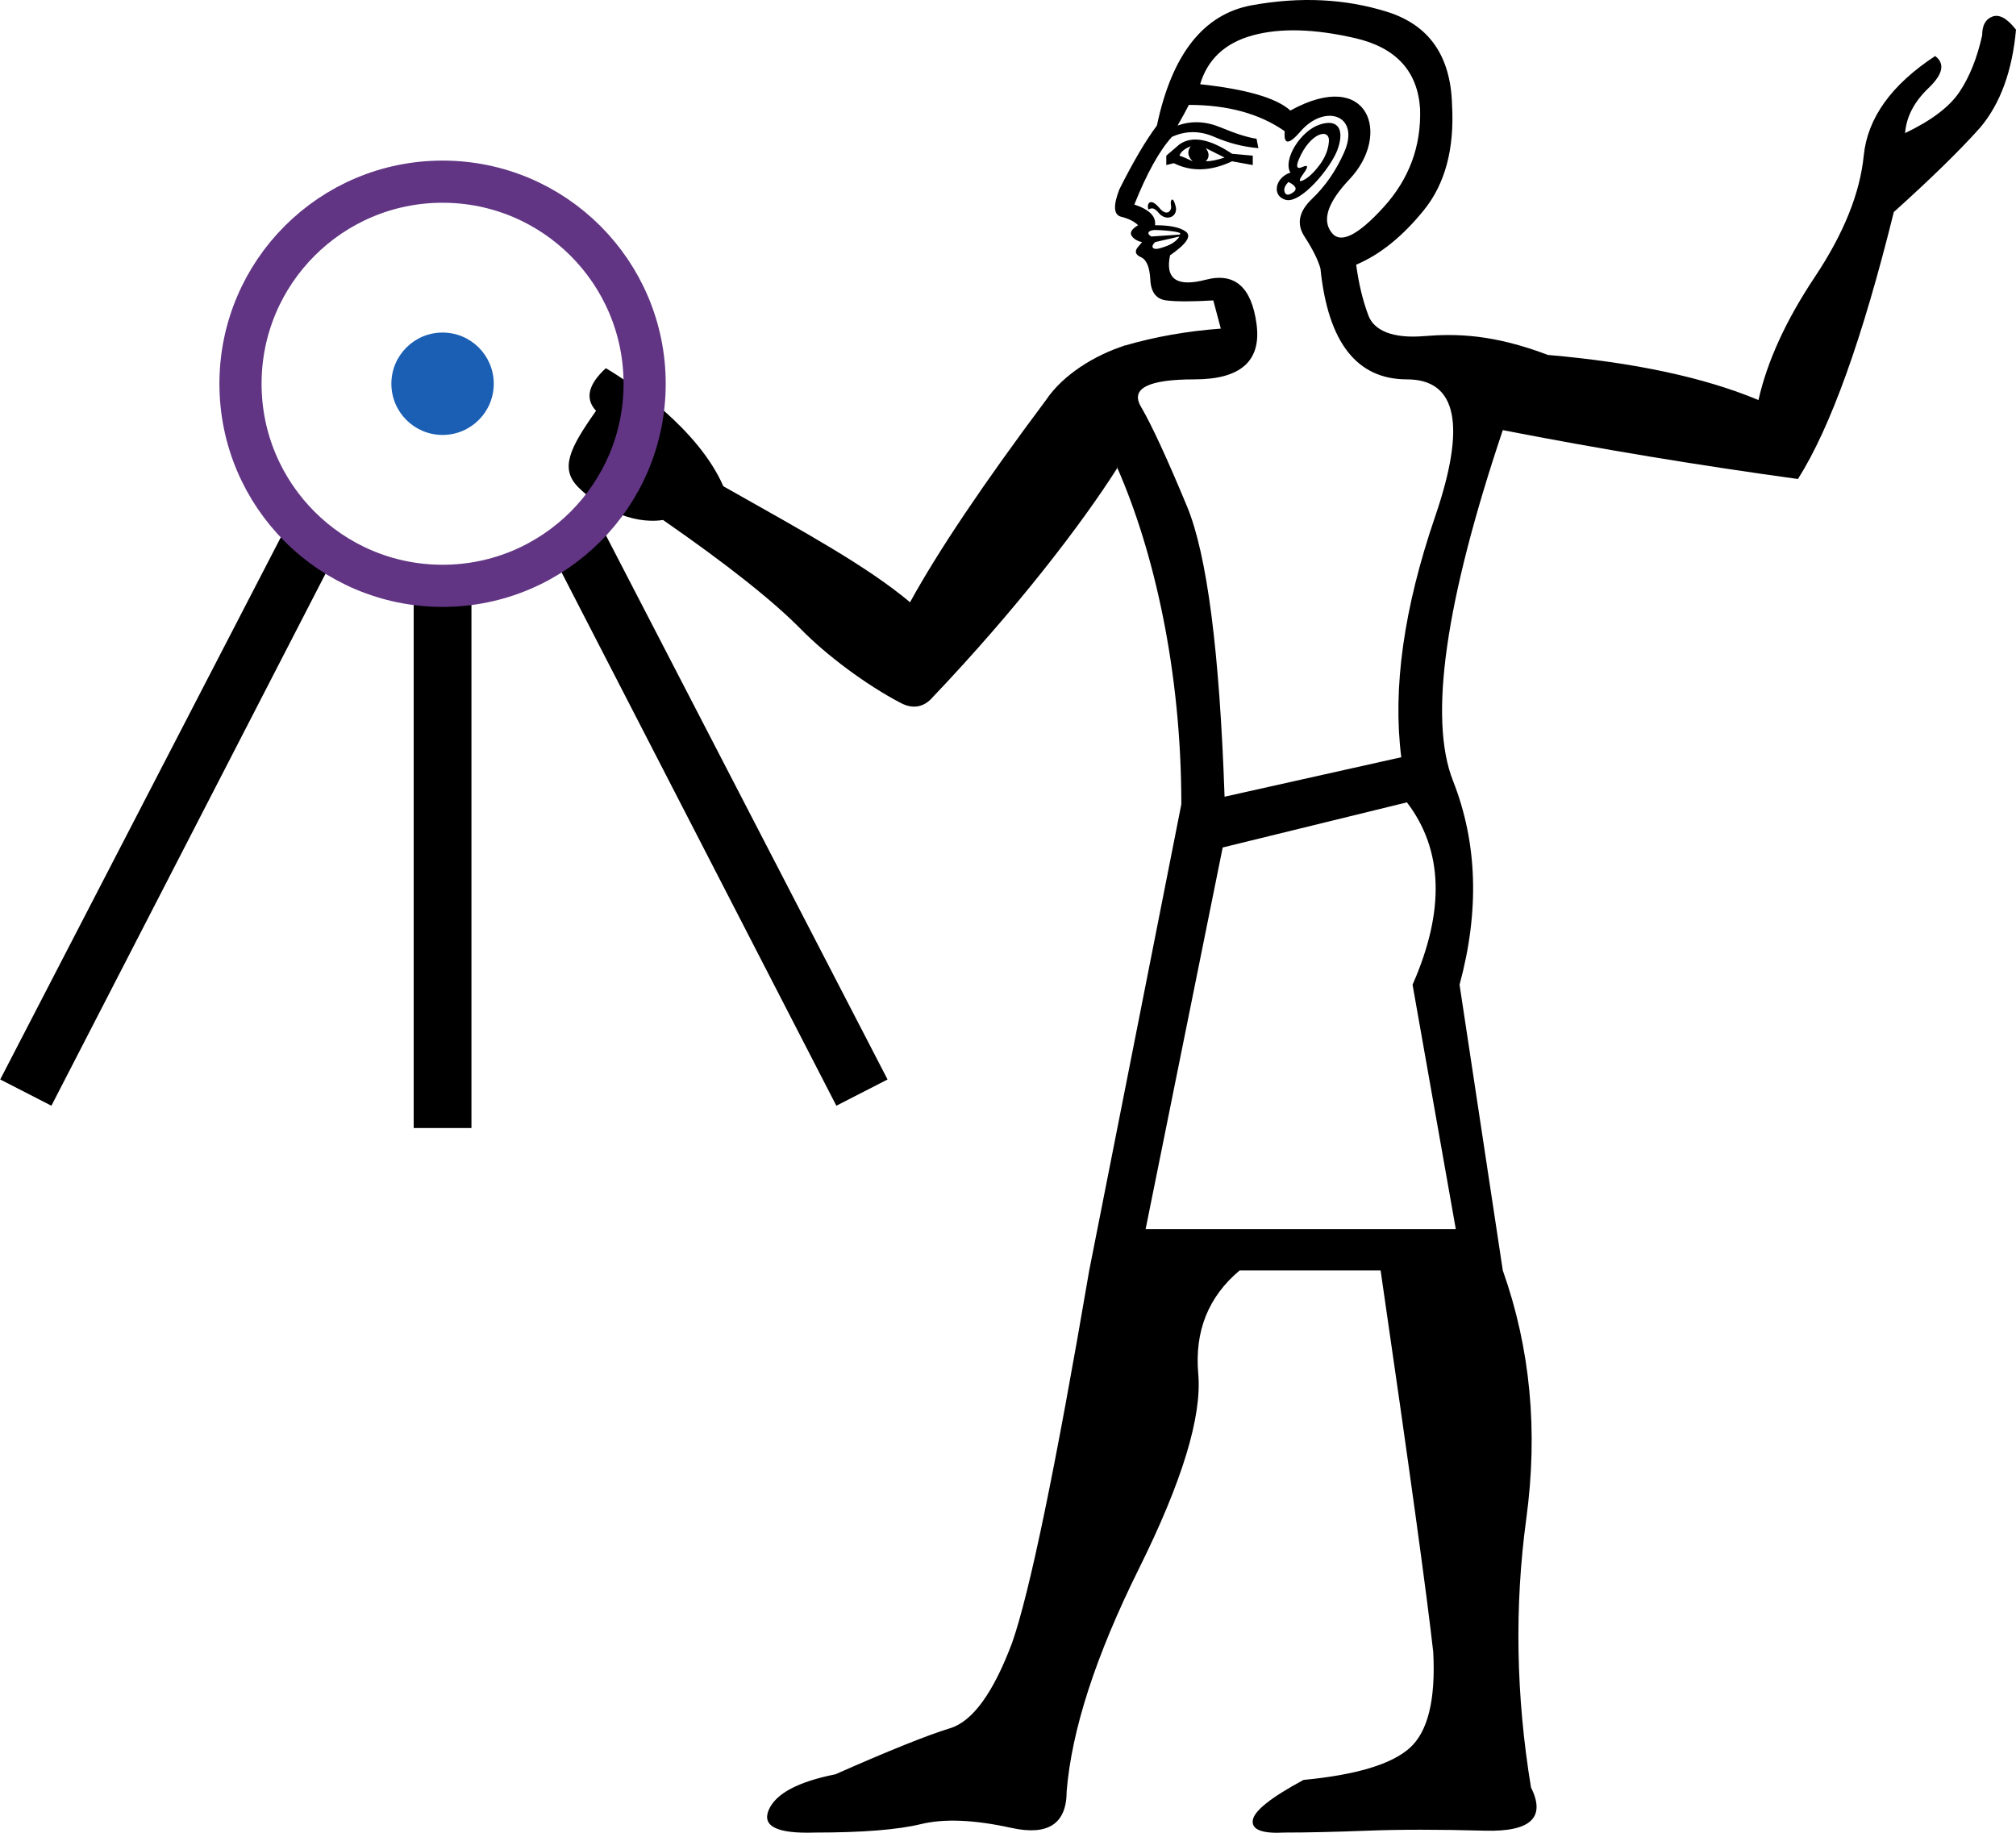
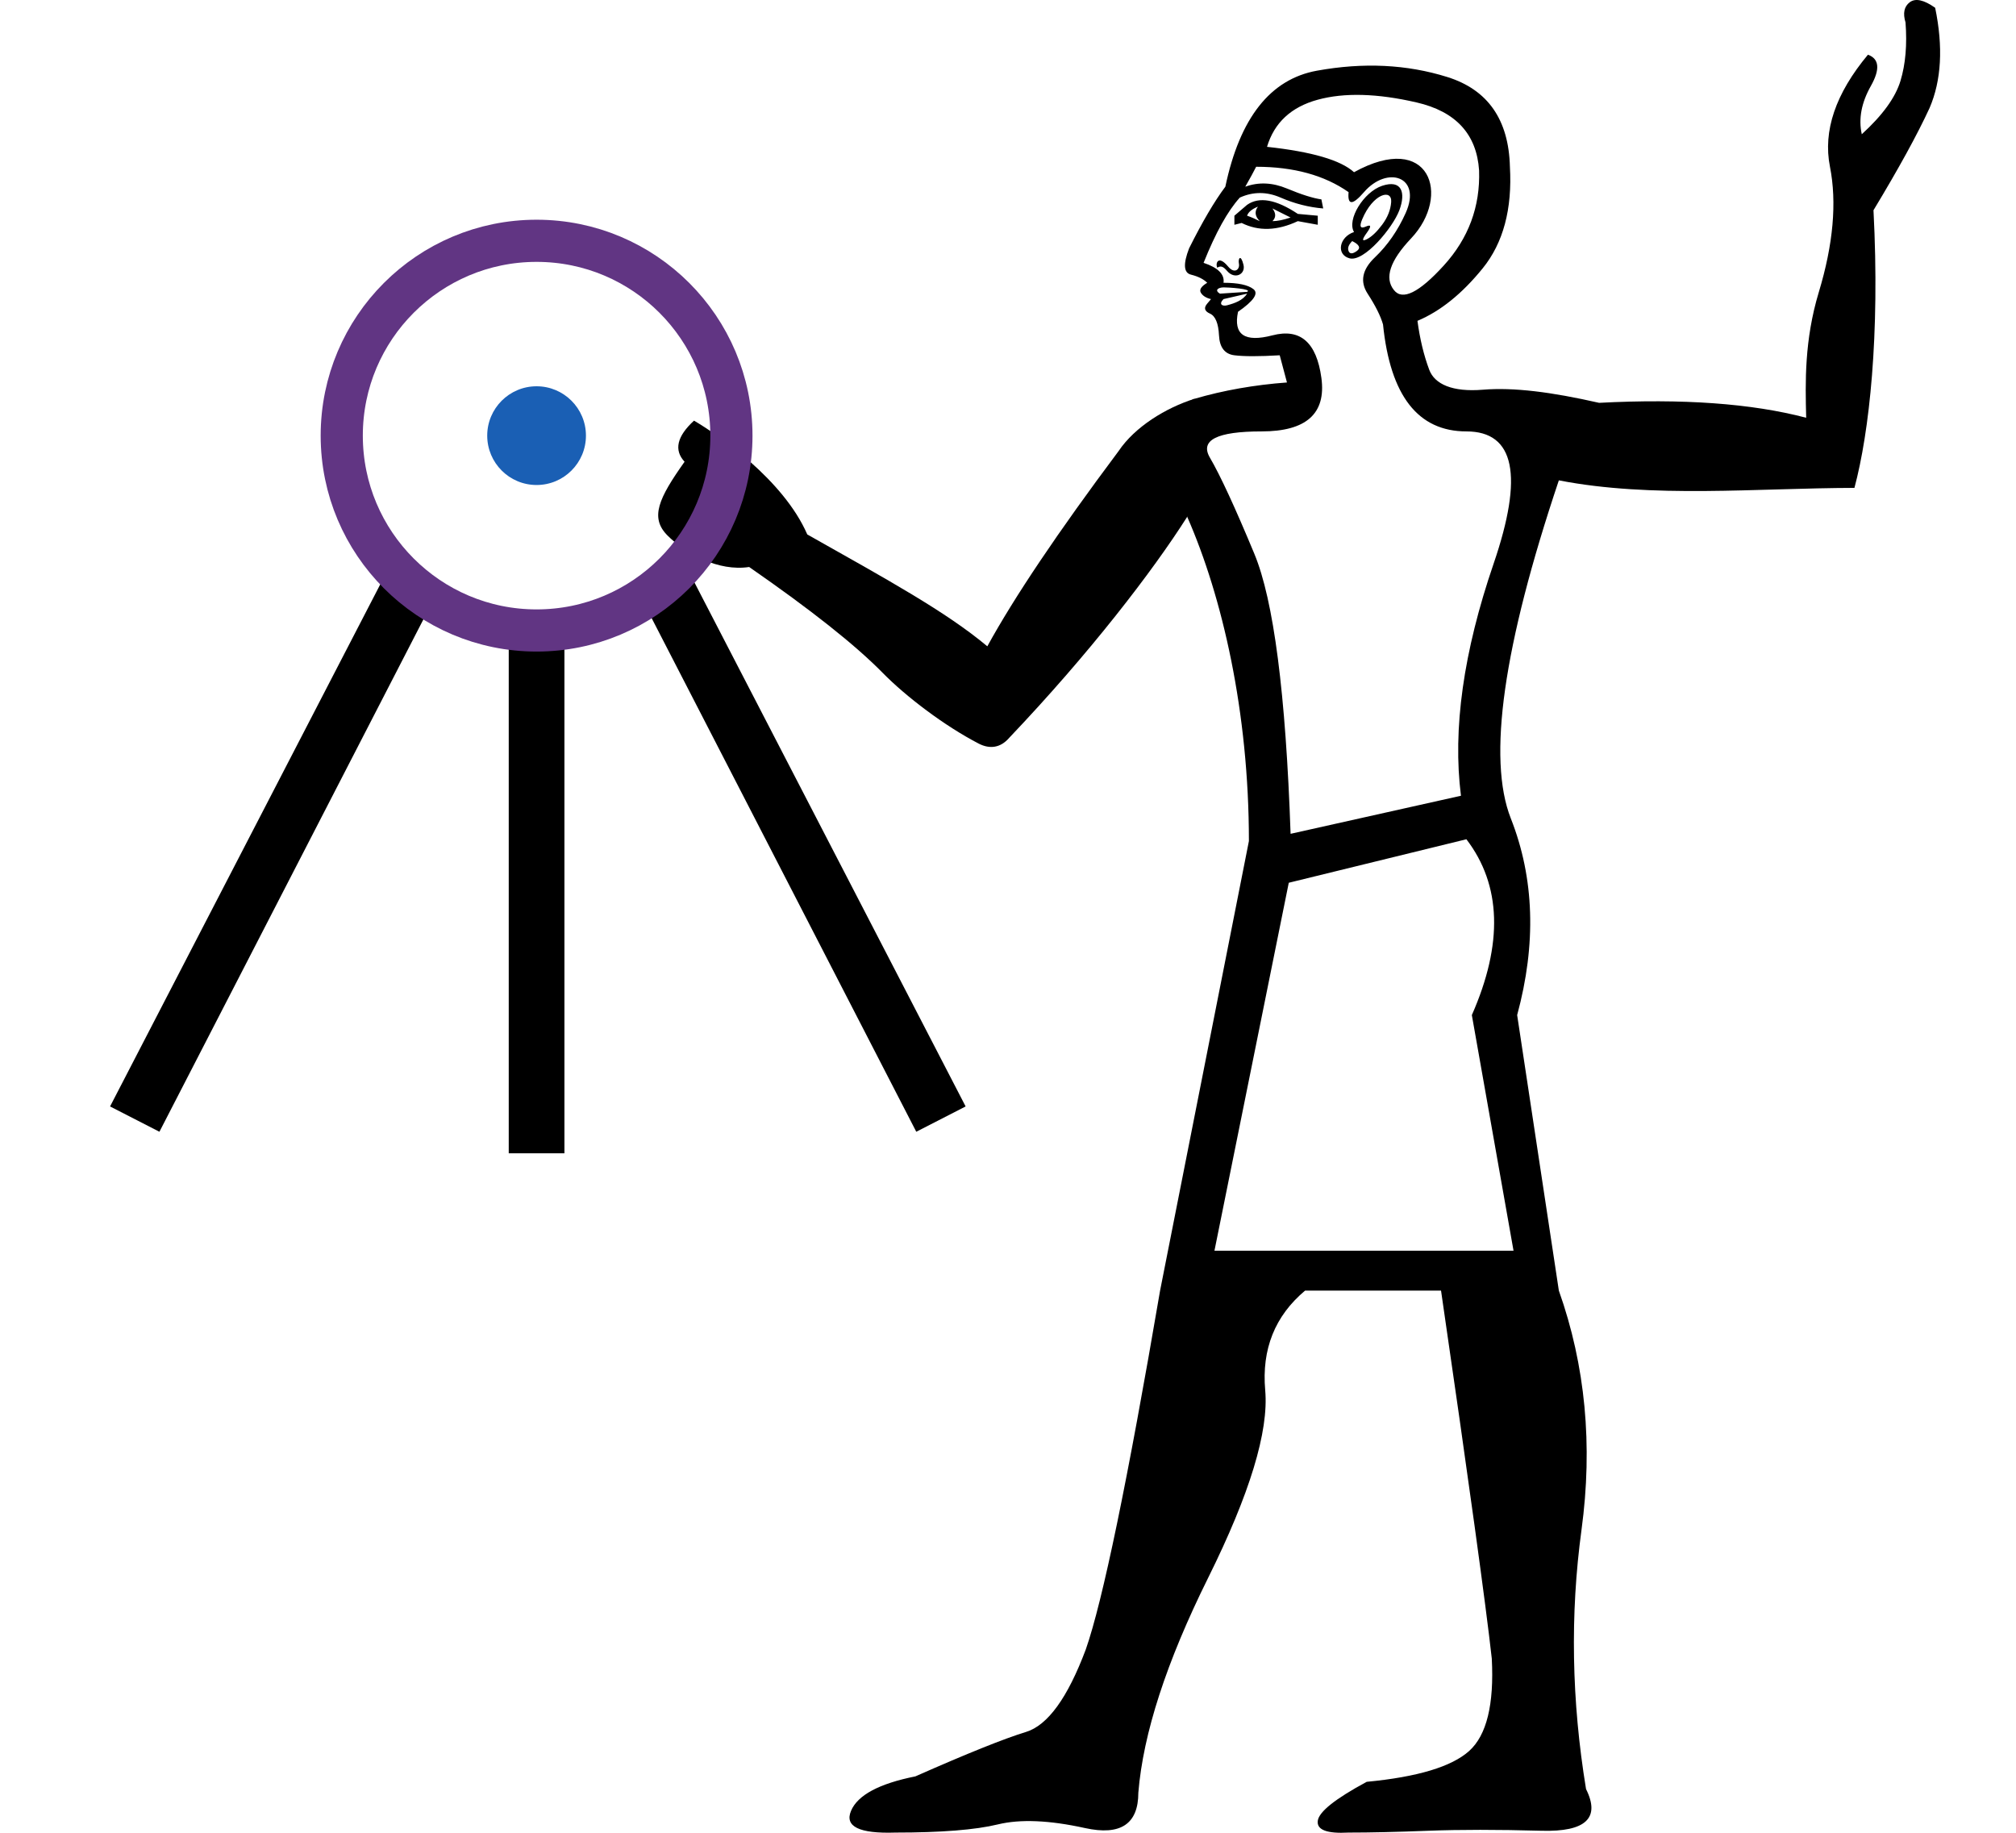
<svg xmlns="http://www.w3.org/2000/svg" width="1100" height="1000" version="1.1" id="svg1">
  <defs id="defs1" />
-   <path style="fill:#000000;stroke:none;stroke-width:1" d="M 625.088,670.621 H 794.333 L 770.741,537.276 c 17.779,-40.345 16.754,-73.51 -3.077,-99.496 L 667.143,462.398 Z M 704.069,94.162 c -4.177,-6.961 5.416,-22.662 15.899,-26.156 11.017,-3.672 13.557,3.681 9.744,13.847 -3.686,9.829 -19.916,29.443 -28.208,27.182 -7.684,-2.096 -5.863,-12.064 2.564,-14.873 z m 4.616,-7.18 c -1.71,4.103 -1.026,5.471 2.051,4.103 3.077,-1.368 3.248,-0.171 0.513,3.59 -2.735,3.761 -2.735,4.958 0,3.59 2.735,-1.368 5.642,-4.103 8.719,-8.206 3.077,-4.103 4.787,-8.377 5.129,-12.822 0.596,-7.751 -10.325,-4.865 -16.412,9.744 z m -4.616,-26.669 c 42.844,-23.638 55.27,13.168 32.31,37.439 -11.967,12.651 -15.215,22.395 -9.744,29.233 4.787,6.154 14.189,1.539 28.208,-13.847 14.018,-15.386 20.686,-33.336 20.002,-53.851 -1.368,-20.515 -13.164,-33.336 -35.388,-38.465 -22.224,-5.129 -40.858,-5.642 -55.902,-1.539 -15.044,4.103 -24.617,12.993 -28.72,26.669 25.301,2.735 41.713,7.522 49.235,14.36 z m -1.026,38.978 c -2.051,2.051 -2.735,3.932 -2.051,5.642 0.684,1.71 2.222,1.71 4.616,0 2.393,-1.71 1.539,-3.59 -2.564,-5.642 z M 636.371,90.059 v -5.129 l 7.18,-6.154 c 6.838,-4.787 16.412,-3.077 28.72,5.129 l 11.283,1.026 v 5.129 l -11.283,-2.051 c -11.625,5.471 -22.224,5.812 -31.798,1.026 z m 7.18,-5.129 c 2.051,0.684 4.445,1.71 7.18,3.077 -2.735,-2.735 -3.077,-5.471 -1.026,-8.206 -3.419,1.368 -5.471,3.077 -6.154,5.129 z m 14.36,3.077 c 2.735,0 6.154,-0.684 10.257,-2.051 l -10.257,-5.129 c 2.051,2.735 2.051,5.129 0,7.18 z m -31.218,26.338 c -1.21,-2.421 0.465,-7.442 6.088,-0.695 3.808,4.569 6.76,1.492 6.154,-1.539 -0.595,-2.978 1.008,-5.712 2.564,0.513 1.376,5.505 -4.941,8.596 -9.232,3.59 -2.051,-2.393 -3.523,-3.237 -5.575,-1.87 z m 16.858,14.691 -13.334,3.077 c -2.953,2.953 -0.657,4.258 2.155,3.47 4.162,-1.116 8.782,-2.712 11.18,-6.548 z m 0,-1.026 c 3.357,-1.679 -11.033,-2.556 -13.219,-2.527 -3.34,0.043 -5.282,1.684 -2.167,3.553 z m 57.441,-56.415 c -13.676,-9.573 -31.114,-14.36 -52.312,-14.36 -1.368,2.735 -3.419,6.496 -6.154,11.283 7.522,-2.735 15.386,-2.393 23.592,1.026 8.206,3.419 14.702,5.471 19.489,6.154 l 1.026,5.129 c -8.206,-0.684 -16.241,-2.735 -24.105,-6.154 -7.864,-3.419 -15.557,-3.419 -23.079,0 -6.838,7.522 -13.676,19.831 -20.515,36.926 8.206,2.735 11.967,6.496 11.283,11.283 8.206,0 13.847,1.197 16.924,3.59 3.077,2.393 0.171,6.667 -8.719,12.822 -2.735,12.993 3.761,17.437 19.489,13.334 15.728,-4.103 24.959,3.932 27.695,24.105 2.735,20.173 -8.548,30.259 -33.849,30.259 -25.301,0 -35.046,4.958 -29.233,14.873 5.812,9.915 14.189,28.037 25.13,54.364 10.941,26.327 17.779,79.152 20.515,158.475 l 96.418,-21.54 c -4.787,-37.61 1.368,-81.374 18.463,-131.293 17.095,-49.919 11.967,-74.878 -15.386,-74.878 -27.353,0 -43.081,-20.173 -47.184,-60.518 -1.368,-4.787 -4.274,-10.599 -8.719,-17.437 -4.445,-6.838 -3.077,-13.676 4.103,-20.515 7.18,-6.838 12.993,-15.215 17.437,-25.13 9.323,-20.797 -10.507,-26.947 -23.592,-11.796 -6.496,7.522 -9.402,7.522 -8.719,0 z m 38.978,72.827 c 1.368,10.257 3.59,19.489 6.667,27.695 3.077,8.206 13.207,12.68 30.259,11.283 17.636,-1.445 37.788,-1.078 67.698,10.257 47.184,4.103 85.477,12.309 114.882,24.617 4.787,-21.198 15.044,-43.593 30.772,-67.185 15.728,-23.592 24.617,-45.645 26.669,-66.159 2.051,-20.515 15.044,-38.636 38.978,-54.364 5.471,4.103 4.274,9.915 -3.59,17.437 -7.864,7.522 -12.138,15.728 -12.822,24.617 14.36,-6.838 24.276,-14.36 29.746,-22.566 5.471,-8.206 9.573,-18.463 12.309,-30.772 0,-5.471 1.881,-8.89 5.641,-10.257 3.761,-1.368 8.035,1.026 12.822,7.18 -2.051,22.566 -8.548,40.345 -19.489,53.338 -10.941,12.309 -26.669,27.695 -47.184,46.158 -17.096,69.066 -34.533,117.617 -52.312,145.653 -54.706,-7.522 -108.385,-16.412 -161.039,-26.669 -31.456,93.683 -40.516,157.449 -27.182,191.298 13.334,33.849 14.531,70.946 3.59,111.291 l 23.592,155.911 c 15.044,42.397 19.318,87.529 12.822,135.396 -6.496,47.867 -5.641,96.76 2.564,146.679 8.206,16.412 -0.171,24.276 -25.13,23.592 -24.959,-0.684 -46.329,-0.684 -64.108,0 -17.779,0.684 -32.823,1.026 -45.132,1.026 -12.309,0.684 -18.121,-1.539 -17.437,-6.667 0.684,-5.129 9.915,-12.48 27.695,-22.053 28.72,-2.735 48.038,-8.548 57.954,-17.437 9.915,-8.89 14.189,-26.327 12.822,-52.312 -3.419,-30.772 -12.993,-100.18 -28.72,-208.223 h -76.93 c -17.095,14.36 -24.617,33.165 -22.566,56.415 2.051,23.25 -8.719,58.637 -32.31,106.163 -23.592,47.525 -36.755,88.042 -39.491,121.549 0,17.779 -10.086,24.447 -30.259,20.002 -20.173,-4.445 -36.584,-5.129 -49.235,-2.051 -12.651,3.077 -31.968,4.616 -57.954,4.616 -20.515,0.684 -28.891,-3.419 -25.13,-12.309 3.761,-8.89 15.899,-15.386 36.413,-19.489 29.404,-12.993 50.261,-21.369 62.569,-25.13 12.309,-3.761 23.592,-19.318 33.849,-46.671 9.573,-27.353 23.592,-95.051 42.055,-203.094 l 50.261,-254.38 c 0,-73.169 -15.083,-138.362 -34.914,-183.494 0,0 -12.27,-61.997 4.142,-66.784 16.412,-4.787 33.849,-7.864 52.312,-9.232 l -4.103,-15.386 c -11.625,0.684 -20.173,0.684 -25.643,0 -5.471,-0.684 -8.377,-4.445 -8.719,-11.283 -0.342,-6.838 -2.051,-10.941 -5.129,-12.309 -3.077,-1.368 -3.59,-3.248 -1.539,-5.642 2.051,-2.393 2.735,-3.248 2.051,-2.564 -2.735,-0.684 -4.616,-1.88 -5.642,-3.59 -1.026,-1.71 0.171,-3.59 3.59,-5.641 -2.051,-2.051 -5.129,-3.59 -9.232,-4.616 -4.103,-1.026 -4.445,-5.983 -1.026,-14.873 7.522,-15.044 14.36,-26.669 20.515,-34.875 8.206,-38.978 25.472,-60.86 51.799,-65.647 26.327,-4.787 50.944,-3.59 73.852,3.59 22.908,7.18 34.704,24.105 35.388,50.774 1.368,23.934 -3.761,43.081 -15.386,57.441 -11.625,14.36 -23.934,24.276 -36.926,29.746 z" id="path1" />
-   <path d="m 325.219,224.147 c -6.116,-6.592 -4.335,-14.342 5.342,-23.248 13.213,7.713 50.611,33.3 64.105,64.396 45.819,25.85 78.437,43.708 101.888,63.304 15.295,-27.894 40.053,-64.703 74.255,-110.433 9.231,-13.789 26.838,-24.554 42.996,-29.636 l -2.135,20.799 -2.007,45.984 c -19.555,30.812 -55.259,77.289 -100.715,125.063 -4.852,5.657 -10.928,6.545 -17.247,3.291 -19.478,-10.103 -41.18,-26.619 -54.378,-40.063 -15.45,-15.737 -40.631,-35.697 -75.551,-59.888 -17.53,2.653 -35.926,-7.552 -46.184,-17.81 -10.147,-10.147 -5.005,-21.076 9.638,-41.749 z" style="fill:#000000;stroke:none;stroke-width:1" id="path1-1" />
-   <path style="fill:#000000;stroke:none;stroke-width:1" d="M 225.724,615.48 V 318.509 h 31.514 V 615.48 Z M 158.399,283.153 185.615,297.478 28.047,603.304 0.114,588.98 Z m 325.881,305.826 -27.933,14.324 -157.569,-305.826 27.216,-14.324 z" id="path1-14" />
-   <circle style="fill:none;fill-rule:evenodd;stroke:#613583;stroke-width:23;stroke-linecap:round;stroke-miterlimit:5;stroke-dasharray:none" id="path5" cx="241.481" cy="209.382" r="110.258" />
-   <circle style="fill:#1a5fb4;fill-rule:evenodd;stroke:none;stroke-width:23;stroke-linecap:round;stroke-miterlimit:5;stroke-dasharray:none" id="path6" cx="241.481" cy="209.382" r="27.933" />
+   <path style="fill:#000000;stroke:none;stroke-width:1" d="M 662.649,682.415 H 825.834 L 803.087,553.845 c 17.143,-38.901 16.154,-70.878 -2.967,-95.933 l -96.922,23.736 z m 76.153,-555.817 c -4.027,-6.712 5.222,-21.85 15.329,-25.22 10.623,-3.541 13.072,3.549 9.396,13.352 -3.554,9.477 -19.202,28.389 -27.197,26.208 -7.409,-2.021 -5.653,-11.632 2.473,-14.34 z m 4.45,-6.923 c -1.648,3.956 -0.989,5.275 1.978,3.956 2.967,-1.319 3.132,-0.165 0.494,3.462 -2.637,3.626 -2.637,4.78 0,3.461 2.638,-1.319 5.44,-3.956 8.407,-7.912 2.967,-3.956 4.615,-8.077 4.945,-12.362 0.575,-7.473 -9.955,-4.69 -15.824,9.396 z m -4.45,-25.714 c 41.31,-22.792 53.291,12.696 31.153,36.098 -11.538,12.198 -14.67,21.593 -9.395,28.186 4.615,5.934 13.681,1.484 27.197,-13.351 13.516,-14.835 19.945,-32.142 19.285,-51.922 -1.319,-19.78 -12.692,-32.142 -34.12,-37.087 -21.428,-4.945 -39.395,-5.44 -53.9,-1.483 -14.505,3.956 -23.736,12.527 -27.692,25.714 24.395,2.637 40.219,7.253 47.472,13.846 z m -0.989,37.582 c -1.978,1.978 -2.637,3.791 -1.978,5.44 0.659,1.648 2.143,1.648 4.451,0 2.308,-1.648 1.483,-3.462 -2.473,-5.44 z m -64.285,-8.901 v -4.945 l 6.923,-5.934 c 6.593,-4.615 15.824,-2.967 27.692,4.945 l 10.879,0.989 v 4.945 l -10.879,-1.978 c -11.209,5.275 -21.428,5.604 -30.659,0.989 z m 6.923,-4.945 c 1.978,0.659 4.286,1.648 6.923,2.967 -2.637,-2.637 -2.967,-5.275 -0.989,-7.912 -3.297,1.319 -5.275,2.967 -5.934,4.945 z m 13.846,2.967 c 2.637,0 5.934,-0.659 9.89,-1.978 l -9.89,-4.945 c 1.978,2.637 1.978,4.945 0,6.923 z m -30.1,25.395 c -1.167,-2.334 0.448,-7.176 5.87,-0.67 3.671,4.406 6.518,1.439 5.934,-1.483 -0.574,-2.871 0.972,-5.507 2.473,0.494 1.327,5.308 -4.764,8.288 -8.901,3.462 -1.978,-2.308 -3.397,-3.121 -5.375,-1.803 z m 16.254,14.165 -12.857,2.967 c -2.847,2.847 -0.634,4.105 2.078,3.346 4.013,-1.076 8.468,-2.615 10.779,-6.313 z m 0,-0.989 c 3.237,-1.618 -10.638,-2.464 -12.746,-2.437 -3.221,0.042 -5.092,1.624 -2.089,3.426 z m 55.384,-54.395 c -13.187,-9.231 -30,-13.846 -50.439,-13.846 -1.319,2.637 -3.297,6.264 -5.934,10.879 7.253,-2.637 14.835,-2.308 22.747,0.989 7.912,3.297 14.176,5.275 18.791,5.934 l 0.989,4.945 c -7.912,-0.659 -15.659,-2.637 -23.242,-5.934 -7.582,-3.297 -15,-3.297 -22.252,0 -6.593,7.253 -13.187,19.121 -19.78,35.604 7.912,2.637 11.538,6.264 10.879,10.879 7.912,0 13.351,1.154 16.318,3.461 2.967,2.308 0.165,6.428 -8.406,12.363 -2.637,12.527 3.626,16.813 18.791,12.857 15.165,-3.956 24.066,3.791 26.703,23.241 2.637,19.45 -8.242,29.175 -32.637,29.175 -24.395,0 -33.791,4.78 -28.186,14.341 5.604,9.56 13.681,27.033 24.23,52.417 10.549,25.384 17.143,76.318 19.78,152.8 l 92.966,-20.769 c -4.615,-36.263 1.319,-78.461 17.802,-126.592 16.483,-48.131 11.538,-72.197 -14.835,-72.197 -26.373,0 -41.538,-19.45 -45.494,-58.351 -1.319,-4.615 -4.121,-10.22 -8.406,-16.813 -4.286,-6.593 -2.967,-13.187 3.956,-19.78 6.923,-6.593 12.527,-14.67 16.813,-24.23 8.989,-20.053 -10.13,-25.982 -22.747,-11.374 -6.264,7.253 -9.066,7.253 -8.406,0 z m 37.582,70.219 c 1.319,9.89 3.462,18.791 6.429,26.703 2.967,7.912 12.734,12.226 29.175,10.879 17.005,-1.393 37.516,1.253 63.507,7.151 45.603,-2.391 83.266,0.324 112.989,8.146 -0.499,-19.285 -1.022,-42.344 6.883,-68.514 7.905,-26.171 9.932,-49.007 6.08,-68.509 -3.852,-19.502 3.061,-39.859 20.739,-61.072 6.196,2.254 6.72,7.951 1.571,17.094 -5.149,9.142 -6.795,17.91 -4.936,26.303 11.334,-10.33 18.376,-20.047 21.126,-29.15 2.749,-9.103 3.663,-19.715 2.74,-31.838 -1.532,-5.047 -0.754,-8.728 2.333,-11.043 3.087,-2.315 7.7,-1.304 13.84,3.034 4.426,21.395 3.411,39.618 -3.045,54.669 -6.648,14.42 -16.851,33.02 -30.608,55.799 3.567,68.509 -2.273,121.058 -10.393,151.484 -53.243,0.132 -110.518,5.786 -161.287,-4.104 -30.329,90.329 -39.065,151.811 -26.208,184.448 12.857,32.637 14.011,68.406 3.462,107.306 l 22.747,150.328 c 14.505,40.879 18.626,84.395 12.363,130.548 -6.264,46.153 -5.439,93.296 2.473,141.427 7.912,15.824 -0.165,23.406 -24.23,22.747 -24.066,-0.659 -44.67,-0.659 -61.812,0 -17.143,0.659 -31.648,0.989 -43.516,0.989 -11.868,0.659 -17.472,-1.484 -16.813,-6.428 0.659,-4.945 9.56,-12.033 26.703,-21.264 27.692,-2.637 46.318,-8.241 55.878,-16.813 9.56,-8.571 13.681,-25.384 12.363,-50.439 -3.297,-29.67 -12.527,-96.592 -27.692,-200.767 h -74.175 c -16.483,13.846 -23.736,31.978 -21.758,54.395 1.978,22.417 -8.406,56.538 -31.153,102.361 -22.747,45.824 -35.439,84.889 -38.076,117.196 0,17.143 -9.725,23.571 -29.175,19.285 -19.45,-4.286 -35.274,-4.945 -47.472,-1.978 -12.198,2.967 -30.824,4.45 -55.878,4.45 -19.78,0.659 -27.857,-3.297 -24.23,-11.868 3.626,-8.571 15.329,-14.835 35.109,-18.791 28.351,-12.527 48.461,-20.604 60.329,-24.23 11.868,-3.626 22.747,-18.626 32.637,-45 9.231,-26.373 22.747,-91.647 40.549,-195.822 l 48.461,-245.272 c 0,-70.549 -14.543,-133.407 -33.664,-176.923 0,0 -11.83,-59.777 3.994,-64.392 15.824,-4.615 32.637,-7.582 50.439,-8.901 l -3.956,-14.835 c -11.209,0.659 -19.45,0.659 -24.725,0 -5.275,-0.659 -8.077,-4.286 -8.406,-10.879 -0.33,-6.593 -1.978,-10.549 -4.945,-11.868 -2.967,-1.319 -3.462,-3.132 -1.484,-5.439 1.978,-2.308 2.637,-3.132 1.978,-2.473 -2.637,-0.659 -4.45,-1.813 -5.439,-3.462 -0.989,-1.648 0.165,-3.461 3.462,-5.439 -1.978,-1.978 -4.945,-3.462 -8.901,-4.451 -3.956,-0.989 -4.286,-5.769 -0.989,-14.34 7.253,-14.505 13.846,-25.714 19.78,-33.626 7.912,-37.582 24.56,-58.681 49.944,-63.296 25.384,-4.615 49.12,-3.461 71.208,3.461 22.088,6.923 33.461,23.241 34.12,48.955 1.319,23.077 -3.626,41.538 -14.835,55.384 -11.209,13.846 -23.077,23.406 -35.604,28.681 z" id="path1" />
+   <path d="m 373.518,251.928 c -5.897,-6.356 -4.18,-13.828 5.151,-22.416 12.74,7.437 48.798,32.108 61.809,62.09 44.178,24.924 75.628,42.143 98.24,61.037 14.747,-26.895 38.619,-62.386 71.596,-106.479 8.9,-13.295 25.877,-23.675 41.456,-28.575 l -2.059,20.055 -1.935,44.338 c -18.855,29.709 -53.28,74.521 -97.109,120.585 -4.678,5.454 -10.537,6.311 -16.63,3.173 -18.781,-9.741 -39.705,-25.666 -52.431,-38.629 -14.897,-15.173 -39.176,-34.419 -72.846,-57.744 -16.903,2.558 -34.64,-7.282 -44.53,-17.172 -9.784,-9.784 -4.826,-20.321 9.293,-40.254 z" style="fill:#000000;stroke:none;stroke-width:1" id="path1-1" />
+   <path style="fill:#000000;stroke:none;stroke-width:1" d="M 277.585,629.249 V 342.911 h 30.385 V 629.249 Z M 212.671,308.822 238.913,322.634 86.987,617.509 60.054,603.697 Z M 526.883,603.697 499.951,617.509 348.024,322.634 374.266,308.822 Z" id="path1-14" />
+   <circle style="fill:none;fill-rule:evenodd;stroke:#613583;stroke-width:23;stroke-linecap:round;stroke-miterlimit:5;stroke-dasharray:none" id="path5" cx="292.778" cy="237.693" r="106.31" />
+   <circle style="fill:#1a5fb4;fill-rule:evenodd;stroke:none;stroke-width:23;stroke-linecap:round;stroke-miterlimit:5;stroke-dasharray:none" id="path6" cx="292.778" cy="237.693" r="26.933" />
</svg>
